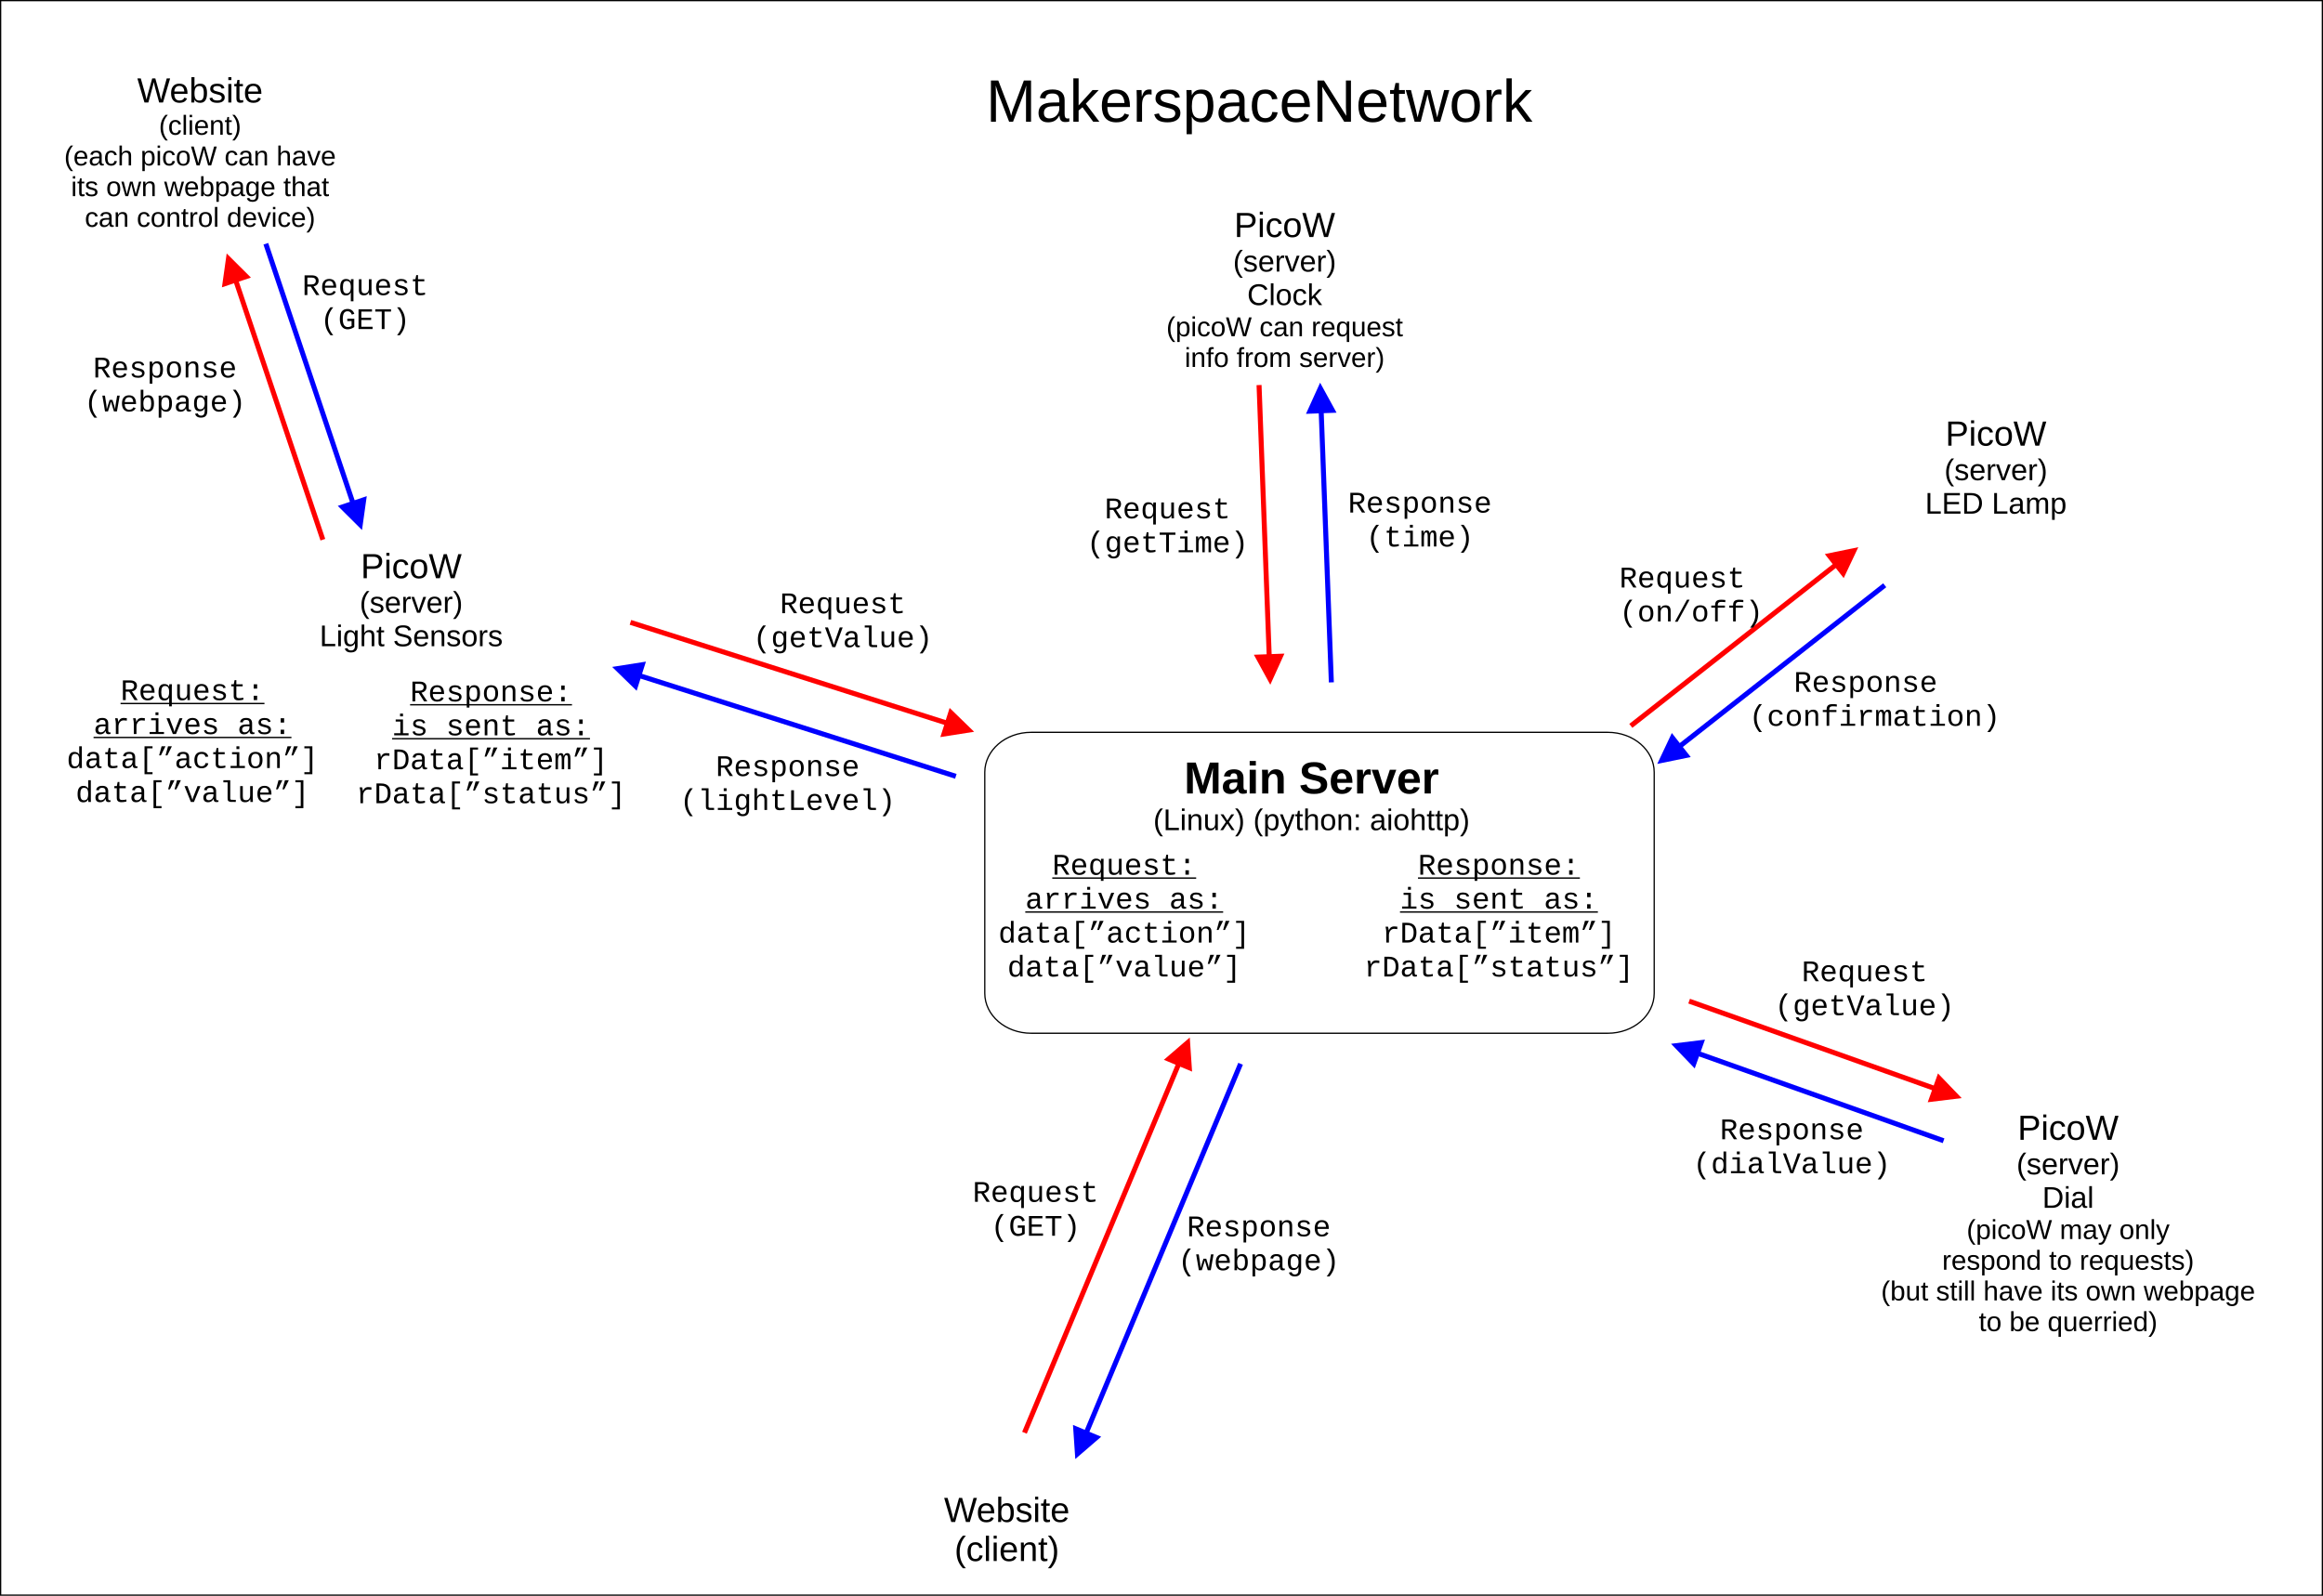
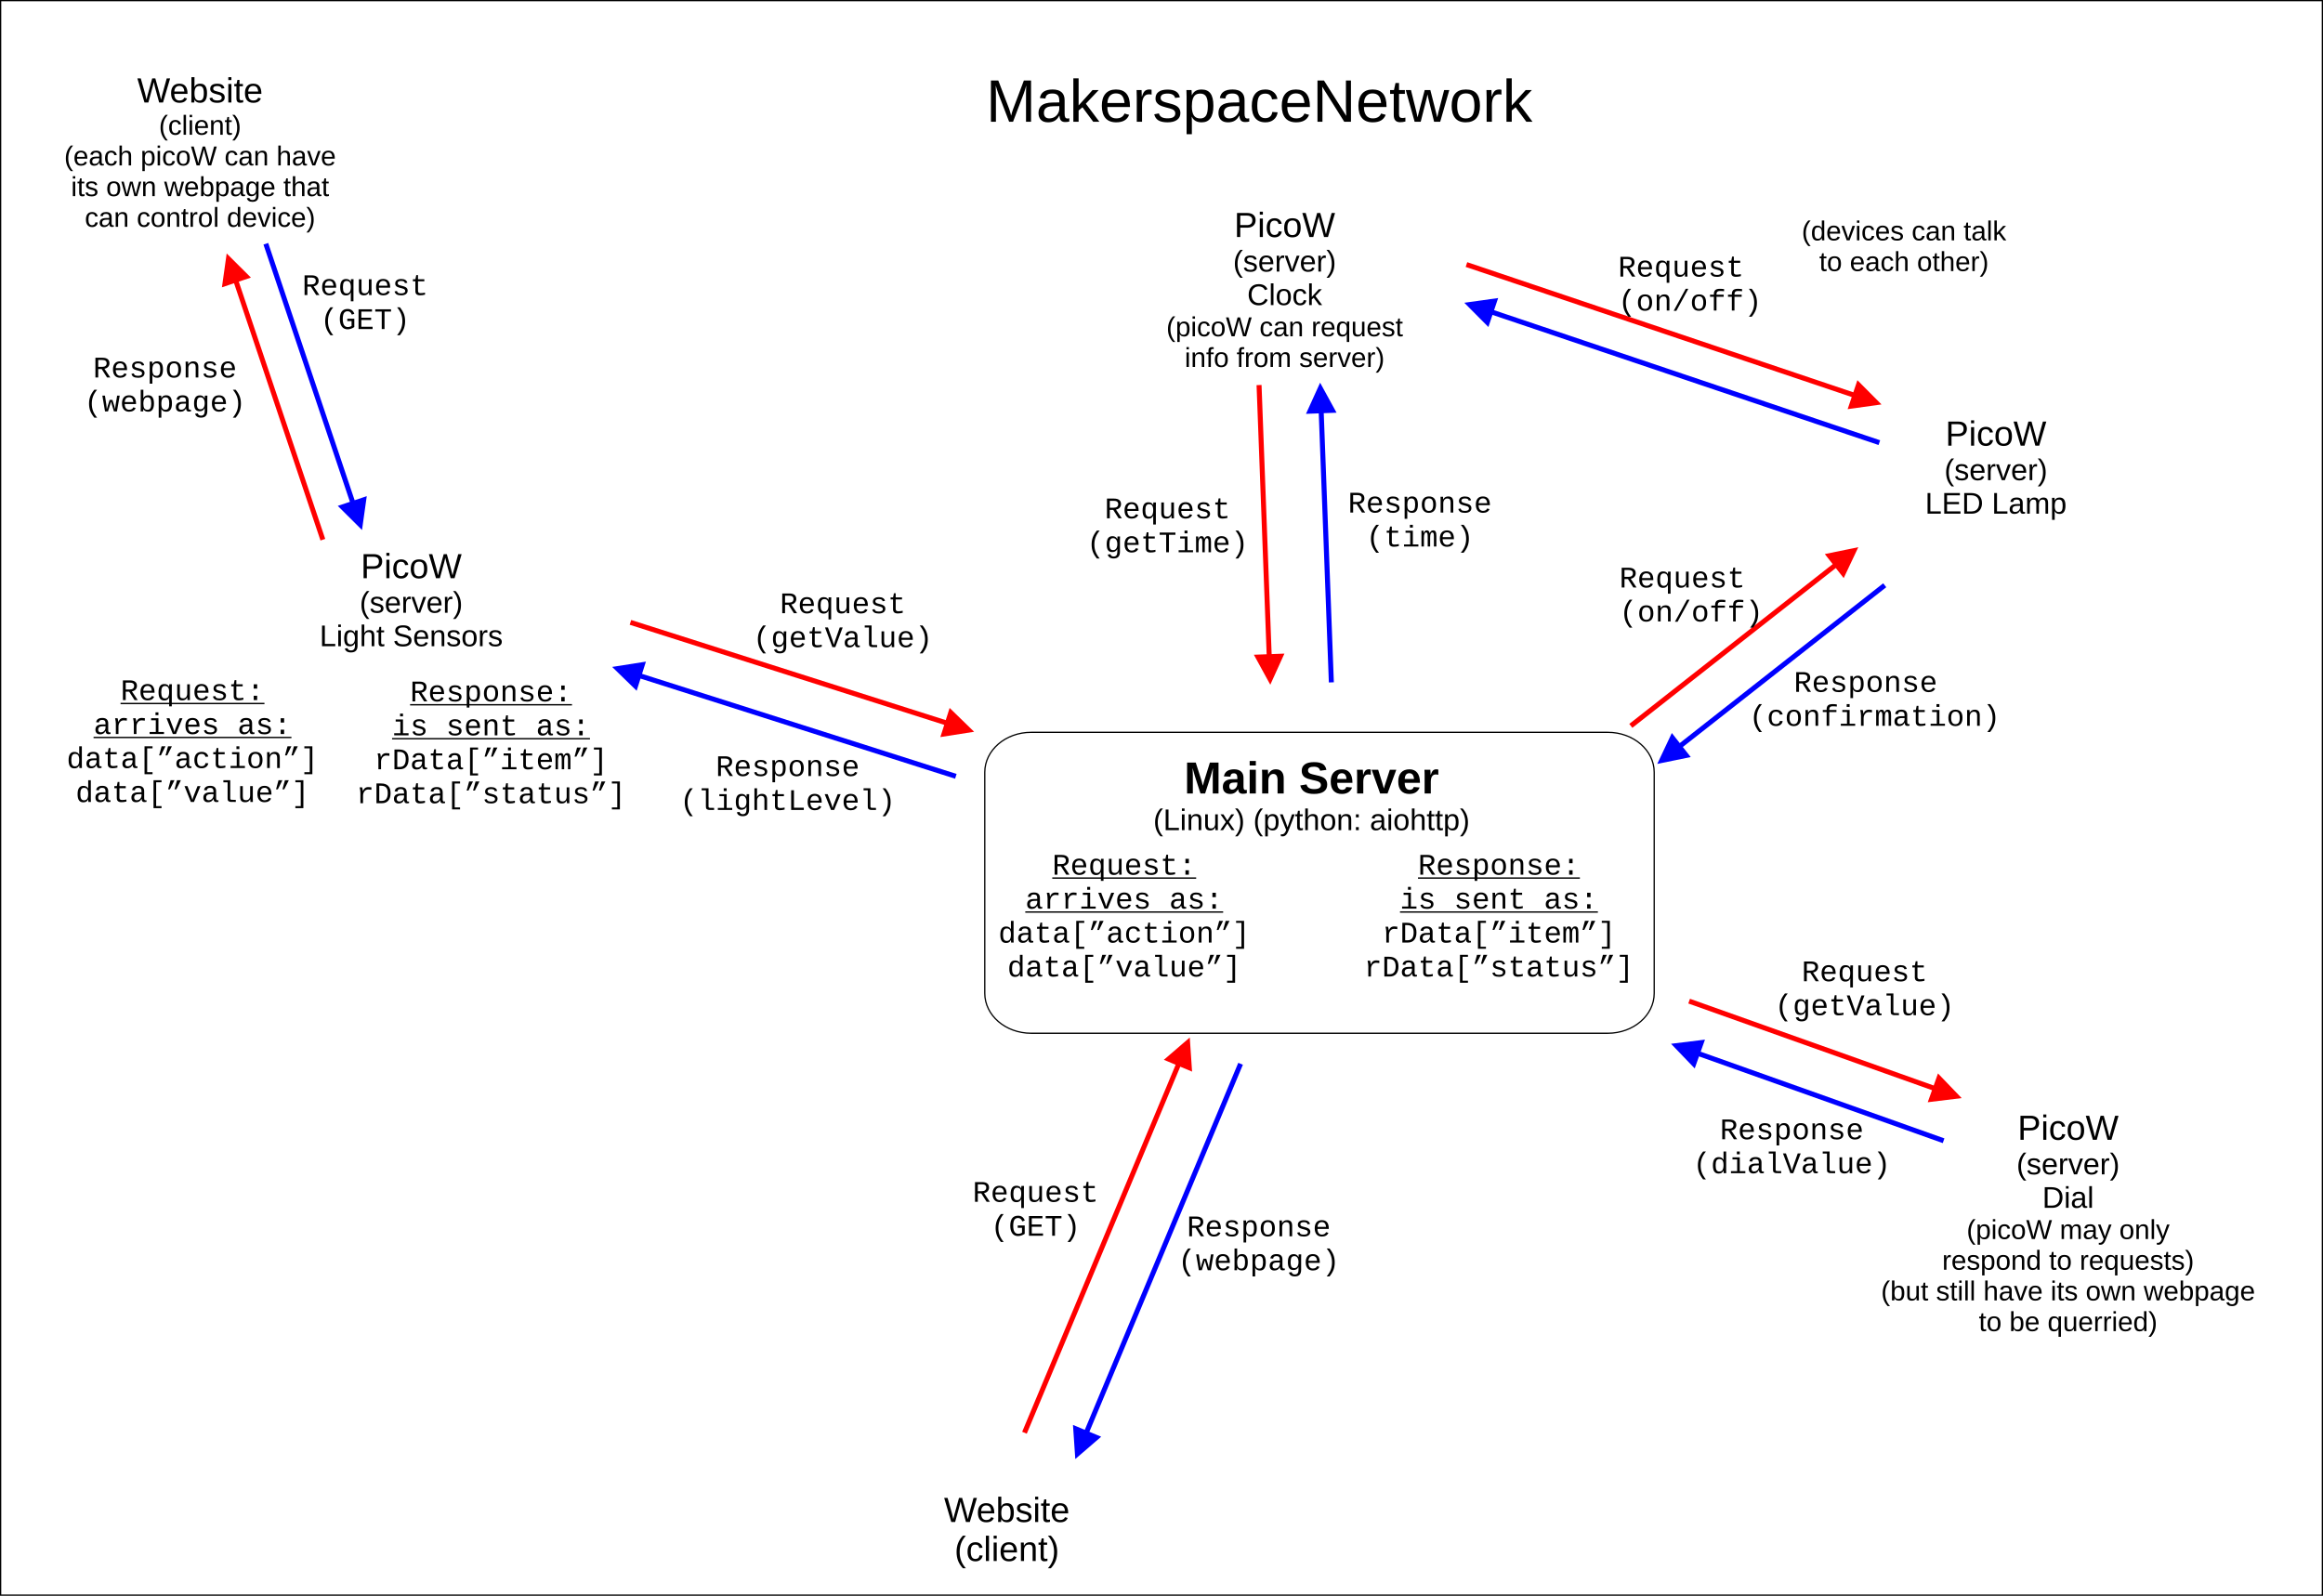
<svg xmlns="http://www.w3.org/2000/svg" xml:space="preserve" width="328.084mm" height="225.425mm" version="1.1" shape-rendering="geometricPrecision" text-rendering="geometricPrecision" image-rendering="optimizeQuality" fill-rule="evenodd" clip-rule="evenodd" viewBox="0 0 29197.11 20061.24">
  <g id="Layer_x0020_1">
    <rect fill="none" stroke="black" stroke-width="15.7" stroke-miterlimit="2.613" x="7.84" y="7.84" width="29181.42" height="20045.54" />
    <text x="14882.32" y="9975.68" fill="black" font-weight="bold" font-size="565.11px" font-family="Arial">Main Server</text>
    <text x="14494.88" y="10436.45" fill="black" font-weight="normal" font-size="376.73px" font-family="Arial">(Linux) (python: aiohttp)</text>
    <text x="4533.63" y="7269.02" fill="black" font-weight="normal" font-size="439.53px" font-family="Arial">PicoW</text>
    <text x="4519.76" y="7703.19" fill="black" font-weight="normal" font-size="376.73px" font-family="Arial">(server)</text>
    <text x="4016.73" y="8124.07" fill="black" font-weight="normal" font-size="376.73px" font-family="Arial">Light Sensors</text>
    <text x="24451.13" y="5602.41" fill="black" font-weight="normal" font-size="439.53px" font-family="Arial">PicoW</text>
    <text x="24437.26" y="6036.58" fill="black" font-weight="normal" font-size="376.73px" font-family="Arial">(server)</text>
    <text x="24196.1" y="6457.45" fill="black" font-weight="normal" font-size="376.73px" font-family="Arial">LED Lamp</text>
    <text x="25358.63" y="14329.22" fill="black" font-weight="normal" font-size="439.53px" font-family="Arial">PicoW</text>
    <text x="25344.76" y="14763.39" fill="black" font-weight="normal" font-size="376.73px" font-family="Arial">(server)</text>
    <text x="25669.07" y="15184.26" fill="black" font-weight="normal" font-size="376.73px" font-family="Arial">Dial</text>
    <text x="24717.39" y="15576.72" fill="black" font-weight="normal" font-size="345.35px" font-family="Arial">(picoW may only</text>
    <text x="24409.78" y="15962.52" fill="black" font-weight="normal" font-size="345.35px" font-family="Arial">respond to requests)</text>
    <text x="23641.94" y="16348.32" fill="black" font-weight="normal" font-size="345.35px" font-family="Arial">(but still have its own webpage</text>
    <text x="24870.48" y="16734.13" fill="black" font-weight="normal" font-size="345.35px" font-family="Arial">to be querried)</text>
    <text x="11865.25" y="19133.61" fill="black" font-weight="normal" font-size="439.53px" font-family="Arial">Website</text>
    <text x="11995.75" y="19624.63" fill="black" font-weight="normal" font-size="439.53px" font-family="Arial">(client)</text>
    <g>
      <path fill="red" fill-rule="nonzero" d="M14842.19 13391.26l-1937 4632.81 -57.93 -24.22 1937 -4632.81 57.93 24.22zm111.56 -348.24l29.1 428.84 -354.66 -148.29 325.56 -280.55z" />
    </g>
    <text x="12224.83" y="15108.72" fill="black" font-weight="normal" font-size="376.73px" font-family="Courier New">Request</text>
    <text x="12450.93" y="15535.5" fill="black" font-weight="normal" font-size="376.73px" font-family="Courier New">(GET)</text>
    <g>
      <path fill="blue" fill-rule="nonzero" d="M13626.57 17994.14l1936.99 -4632.81 57.93 24.22 -1936.99 4632.81 -57.93 -24.22zm-111.56 348.24l-29.1 -428.84 354.66 148.29 -325.56 280.55z" />
    </g>
    <text x="14917.37" y="15541.91" fill="black" font-weight="normal" font-size="376.73px" font-family="Courier New">Response</text>
    <text x="14804.31" y="15968.69" fill="black" font-weight="normal" font-size="376.73px" font-family="Courier New">(webpage)</text>
    <g>
      <path fill="red" fill-rule="nonzero" d="M24301.91 13712.22l-3082.25 -1096.79 21.06 -59.16 3082.25 1096.79 -21.06 59.16zm353.76 92.55l-426.63 52.27 128.87 -362.18 297.76 309.91z" />
    </g>
    <g>
      <path fill="blue" fill-rule="nonzero" d="M21356.5 13214.66l3082.26 1096.78 -21.06 59.16 -3082.26 -1096.78 21.06 -59.16zm-353.76 -92.55l426.63 -52.27 -128.87 362.17 -297.76 -309.9z" />
    </g>
    <text x="22644.56" y="12335.65" fill="black" font-weight="normal" font-size="376.73px" font-family="Courier New">Request</text>
    <text x="22305.41" y="12762.42" fill="black" font-weight="normal" font-size="376.73px" font-family="Courier New">(getValue)</text>
    <text x="21616.79" y="14322.16" fill="black" font-weight="normal" font-size="376.73px" font-family="Courier New">Response</text>
    <text x="21277.62" y="14748.93" fill="black" font-weight="normal" font-size="376.73px" font-family="Courier New">(dialValue)</text>
    <text x="15511.41" y="2980.01" fill="black" font-weight="normal" font-size="439.53px" font-family="Arial">PicoW</text>
    <text x="15497.54" y="3414.18" fill="black" font-weight="normal" font-size="376.73px" font-family="Arial">(server)</text>
    <text x="15675.33" y="3835.05" fill="black" font-weight="normal" font-size="376.73px" font-family="Arial">Clock</text>
    <text x="14658.78" y="4227.51" fill="black" font-weight="normal" font-size="345.35px" font-family="Arial">(picoW can request </text>
    <text x="14889.39" y="4613.31" fill="black" font-weight="normal" font-size="345.35px" font-family="Arial">info from server)</text>
    <g>
      <text x="13225.59" y="10996.01" fill="black" font-weight="normal" font-size="376.73px" font-family="Courier New">Request:</text>
      <text x="12886.43" y="11422.79" fill="black" font-weight="normal" font-size="376.73px" font-family="Courier New">arrives as:</text>
      <text x="12547.27" y="11849.56" fill="black" font-weight="normal" font-size="376.73px" font-family="Courier New">data[”action”]</text>
      <text x="12660.32" y="12276.34" fill="black" font-weight="normal" font-size="376.73px" font-family="Courier New">data[”value”]</text>
      <polygon fill="black" points="13225.59,11030.26 15034.42,11030.26 15034.42,11047.38 13225.59,11047.38 " />
      <polygon id="1" fill="black" points="12886.43,11457.03 15373.57,11457.03 15373.57,11474.15 12886.43,11474.15 " />
      <polygon id="2" fill="black" points="12547.27,11883.81 12547.27,11883.81 12547.27,11900.93 12547.27,11900.93 " />
      <text x="17822.22" y="10995.82" fill="black" font-weight="normal" font-size="376.73px" font-family="Courier New">Response:</text>
      <text x="17596.11" y="11422.6" fill="black" font-weight="normal" font-size="376.73px" font-family="Courier New">is sent as:</text>
      <text x="17370.01" y="11849.37" fill="black" font-weight="normal" font-size="376.73px" font-family="Courier New">rData[”item”]</text>
      <text x="17143.9" y="12276.15" fill="black" font-weight="normal" font-size="376.73px" font-family="Courier New">rData[”status”]</text>
      <polygon fill="black" points="17822.22,11030.07 19857.15,11030.07 19857.15,11047.19 17822.22,11047.19 " />
      <polygon id="1" fill="black" points="17596.11,11456.84 20083.26,11456.84 20083.26,11473.97 17596.11,11473.97 " />
      <polygon id="2" fill="black" points="17370.01,11883.62 17370.01,11883.62 17370.01,11900.74 17370.01,11900.74 " />
    </g>
    <g>
      <path fill="blue" fill-rule="nonzero" d="M16637.14 5174.18l127.62 3403.26 -62.76 2.35 -127.62 -3403.26 62.76 -2.35zm-45.03 -362.94l206.57 377 -384.2 14.41 177.63 -391.41z" />
    </g>
    <g>
      <path fill="red" fill-rule="nonzero" d="M15920.89 8245.23l-127.62 -3403.26 62.76 -2.35 127.62 3403.26 -62.76 2.35zm45.03 362.94l-206.57 -377 384.2 -14.41 -177.63 391.41z" />
    </g>
    <text x="13883.5" y="6516.1" fill="black" font-weight="normal" font-size="376.73px" font-family="Courier New">Request</text>
    <text x="13657.4" y="6942.87" fill="black" font-weight="normal" font-size="376.73px" font-family="Courier New">(getTime)</text>
    <text x="16942.27" y="6443.77" fill="black" font-weight="normal" font-size="376.73px" font-family="Courier New">Response</text>
    <text x="17168.38" y="6870.55" fill="black" font-weight="normal" font-size="376.73px" font-family="Courier New">(time)</text>
    <g>
      <path fill="red" fill-rule="nonzero" d="M23089.44 7128.73l-2572.71 2021.07 -38.78 -49.37 2572.71 -2021.07 38.78 49.37zm267.06 -249.71l-183.49 388.62 -237.44 -302.26 420.94 -86.37z" />
    </g>
    <g>
      <path fill="blue" fill-rule="nonzero" d="M21096.48 9353.97l2572.71 -2021.07 38.78 49.37 -2572.71 2021.07 -38.78 -49.37zm-267.06 249.71l183.49 -388.62 237.44 302.26 -420.94 86.37z" />
    </g>
    <text x="20352.74" y="7385.61" fill="black" font-weight="normal" font-size="376.73px" font-family="Courier New">Request</text>
    <text x="20352.74" y="7812.39" fill="black" font-weight="normal" font-size="376.73px" font-family="Courier New">(on/off)</text>
    <g transform="matrix(0.998375 0 0 1 7071.76 -5881.2)">
      <text x="15499.76" y="14579.05" fill="black" font-weight="normal" font-size="376.73px" font-family="Courier New">Response</text>
    </g>
    <g transform="matrix(0.998375 0 0 1 7071.76 -5881.2)">
      <text x="14934.49" y="15005.82" fill="black" font-weight="normal" font-size="376.73px" font-family="Courier New">(confirmation)</text>
    </g>
    <text x="1515.08" y="8801.46" fill="black" font-weight="normal" font-size="376.73px" font-family="Courier New">Request:</text>
    <text x="1175.92" y="9228.24" fill="black" font-weight="normal" font-size="376.73px" font-family="Courier New">arrives as:</text>
    <text x="836.76" y="9655.01" fill="black" font-weight="normal" font-size="376.73px" font-family="Courier New">data[”action”]</text>
    <text x="949.81" y="10081.79" fill="black" font-weight="normal" font-size="376.73px" font-family="Courier New">data[”value”]</text>
    <polygon fill="black" points="1515.08,8835.71 3323.91,8835.71 3323.91,8852.83 1515.08,8852.83 " />
    <polygon id="1" fill="black" points="1175.92,9262.48 3663.07,9262.48 3663.07,9279.61 1175.92,9279.61 " />
    <polygon id="2" fill="black" points="836.76,9689.26 836.76,9689.26 836.76,9706.38 836.76,9706.38 " />
    <text x="5154.17" y="8817.16" fill="black" font-weight="normal" font-size="376.73px" font-family="Courier New">Response:</text>
    <text x="4928.06" y="9243.94" fill="black" font-weight="normal" font-size="376.73px" font-family="Courier New">is sent as:</text>
    <text x="4701.96" y="9670.71" fill="black" font-weight="normal" font-size="376.73px" font-family="Courier New">rData[”item”]</text>
    <text x="4475.86" y="10097.49" fill="black" font-weight="normal" font-size="376.73px" font-family="Courier New">rData[”status”]</text>
    <polygon fill="black" points="5154.17,8851.41 7189.11,8851.41 7189.11,8868.53 5154.17,8868.53 " />
    <polygon id="1" fill="black" points="4928.06,9278.18 7415.21,9278.18 7415.21,9295.3 4928.06,9295.3 " />
    <polygon id="2" fill="black" points="4701.96,9704.96 4701.96,9704.96 4701.96,9722.08 4701.96,9722.08 " />
    <g>
      <path fill="red" fill-rule="nonzero" d="M11886.93 9118.97l-3972.72 -1264.79 19.04 -59.84 3972.72 1264.79 -19.04 59.84zm356.67 80.6l-424.63 66.59 116.62 -366.3 308.01 299.71z" />
    </g>
    <g>
      <path fill="blue" fill-rule="nonzero" d="M8050.49 8464.89l3972.72 1264.79 -19.04 59.84 -3972.72 -1264.79 19.04 -59.84zm-356.67 -80.6l424.63 -66.59 -116.62 366.3 -308.01 -299.71z" />
    </g>
    <rect fill="none" stroke="black" stroke-width="15.7" stroke-miterlimit="2.613" x="12377.38" y="9206.52" width="8413.79" height="3783.06" rx="582.49" ry="502.55" />
    <text x="12393.08" y="1530.5" fill="black" font-weight="normal" font-size="753.48px" font-family="Arial">MakerspaceNetwork</text>
    <text x="9802.18" y="7709.1" fill="black" font-weight="normal" font-size="376.73px" font-family="Courier New">Request</text>
    <text x="9463.03" y="8135.88" fill="black" font-weight="normal" font-size="376.73px" font-family="Courier New">(getValue)</text>
    <text x="8996.09" y="9755.92" fill="black" font-weight="normal" font-size="376.73px" font-family="Courier New">Response</text>
    <text x="8543.88" y="10182.7" fill="black" font-weight="normal" font-size="376.73px" font-family="Courier New">(lightLevel)</text>
    <text x="1724.75" y="1288.35" fill="black" font-weight="normal" font-size="439.53px" font-family="Arial">Website</text>
    <text x="1996.56" y="1694.11" fill="black" font-weight="normal" font-size="345.35px" font-family="Arial">(client)</text>
    <text x="806.19" y="2079.91" fill="black" font-weight="normal" font-size="345.35px" font-family="Arial">(each picoW can have</text>
    <text x="892.35" y="2465.71" fill="black" font-weight="normal" font-size="345.35px" font-family="Arial">its own webpage that </text>
    <text x="1065.38" y="2851.51" fill="black" font-weight="normal" font-size="345.35px" font-family="Arial">can control device)</text>
    <g>
      <path fill="red" fill-rule="nonzero" d="M2994.83 3521.7l1092.82 3253.22 -59.52 19.99 -1092.82 -3253.22 59.52 -19.99zm-145.75 -335.32l304.63 303.15 -364.35 122.39 59.72 -425.54z" />
    </g>
    <text x="3798.33" y="3709.48" fill="black" font-weight="normal" font-size="376.73px" font-family="Courier New">Request</text>
    <text x="4024.43" y="4136.26" fill="black" font-weight="normal" font-size="376.73px" font-family="Courier New">(GET)</text>
    <g>
      <path fill="blue" fill-rule="nonzero" d="M4404.18 6327.75l-1092.82 -3253.22 59.52 -19.99 1092.82 3253.22 -59.52 19.99zm145.75 335.32l-304.63 -303.15 364.35 -122.39 -59.72 425.54z" />
    </g>
    <text x="1169.46" y="4745.51" fill="black" font-weight="normal" font-size="376.73px" font-family="Courier New">Response</text>
    <text x="1056.4" y="5172.29" fill="black" font-weight="normal" font-size="376.73px" font-family="Courier New">(webpage)</text>
+     <g>
+       <path fill="red" fill-rule="nonzero" d="M23292.83 4997.75l-4871.46 -1642.13 20.06 -59.5 4871.46 1642.13 -20.06 59.5zm355.27 86.63l-425.7 59.4 122.79 -364.28 302.91 304.88z" />
+     </g>
+     <g>
+       <path fill="blue" fill-rule="nonzero" d="M18759.58 3892.89l4871.46 1642.12 -20.06 59.5 -4871.46 -1642.12 20.06 -59.5zm-355.27 -86.63l425.7 -59.4 -122.79 364.28 -302.91 -304.88z" />
+     </g>
+     <text x="20337.04" y="3476.97" fill="black" font-weight="normal" font-size="376.73px" font-family="Courier New">Request</text>
+     <text x="20337.04" y="3903.75" fill="black" font-weight="normal" font-size="376.73px" font-family="Courier New">(on/off)</text>
+     <text x="22644.59" y="3021.76" fill="black" font-weight="normal" font-size="345.35px" font-family="Arial">(devices can talk </text>
+     <text x="22865.15" y="3407.56" fill="black" font-weight="normal" font-size="345.35px" font-family="Arial">to each other)</text>
  </g>
</svg>
